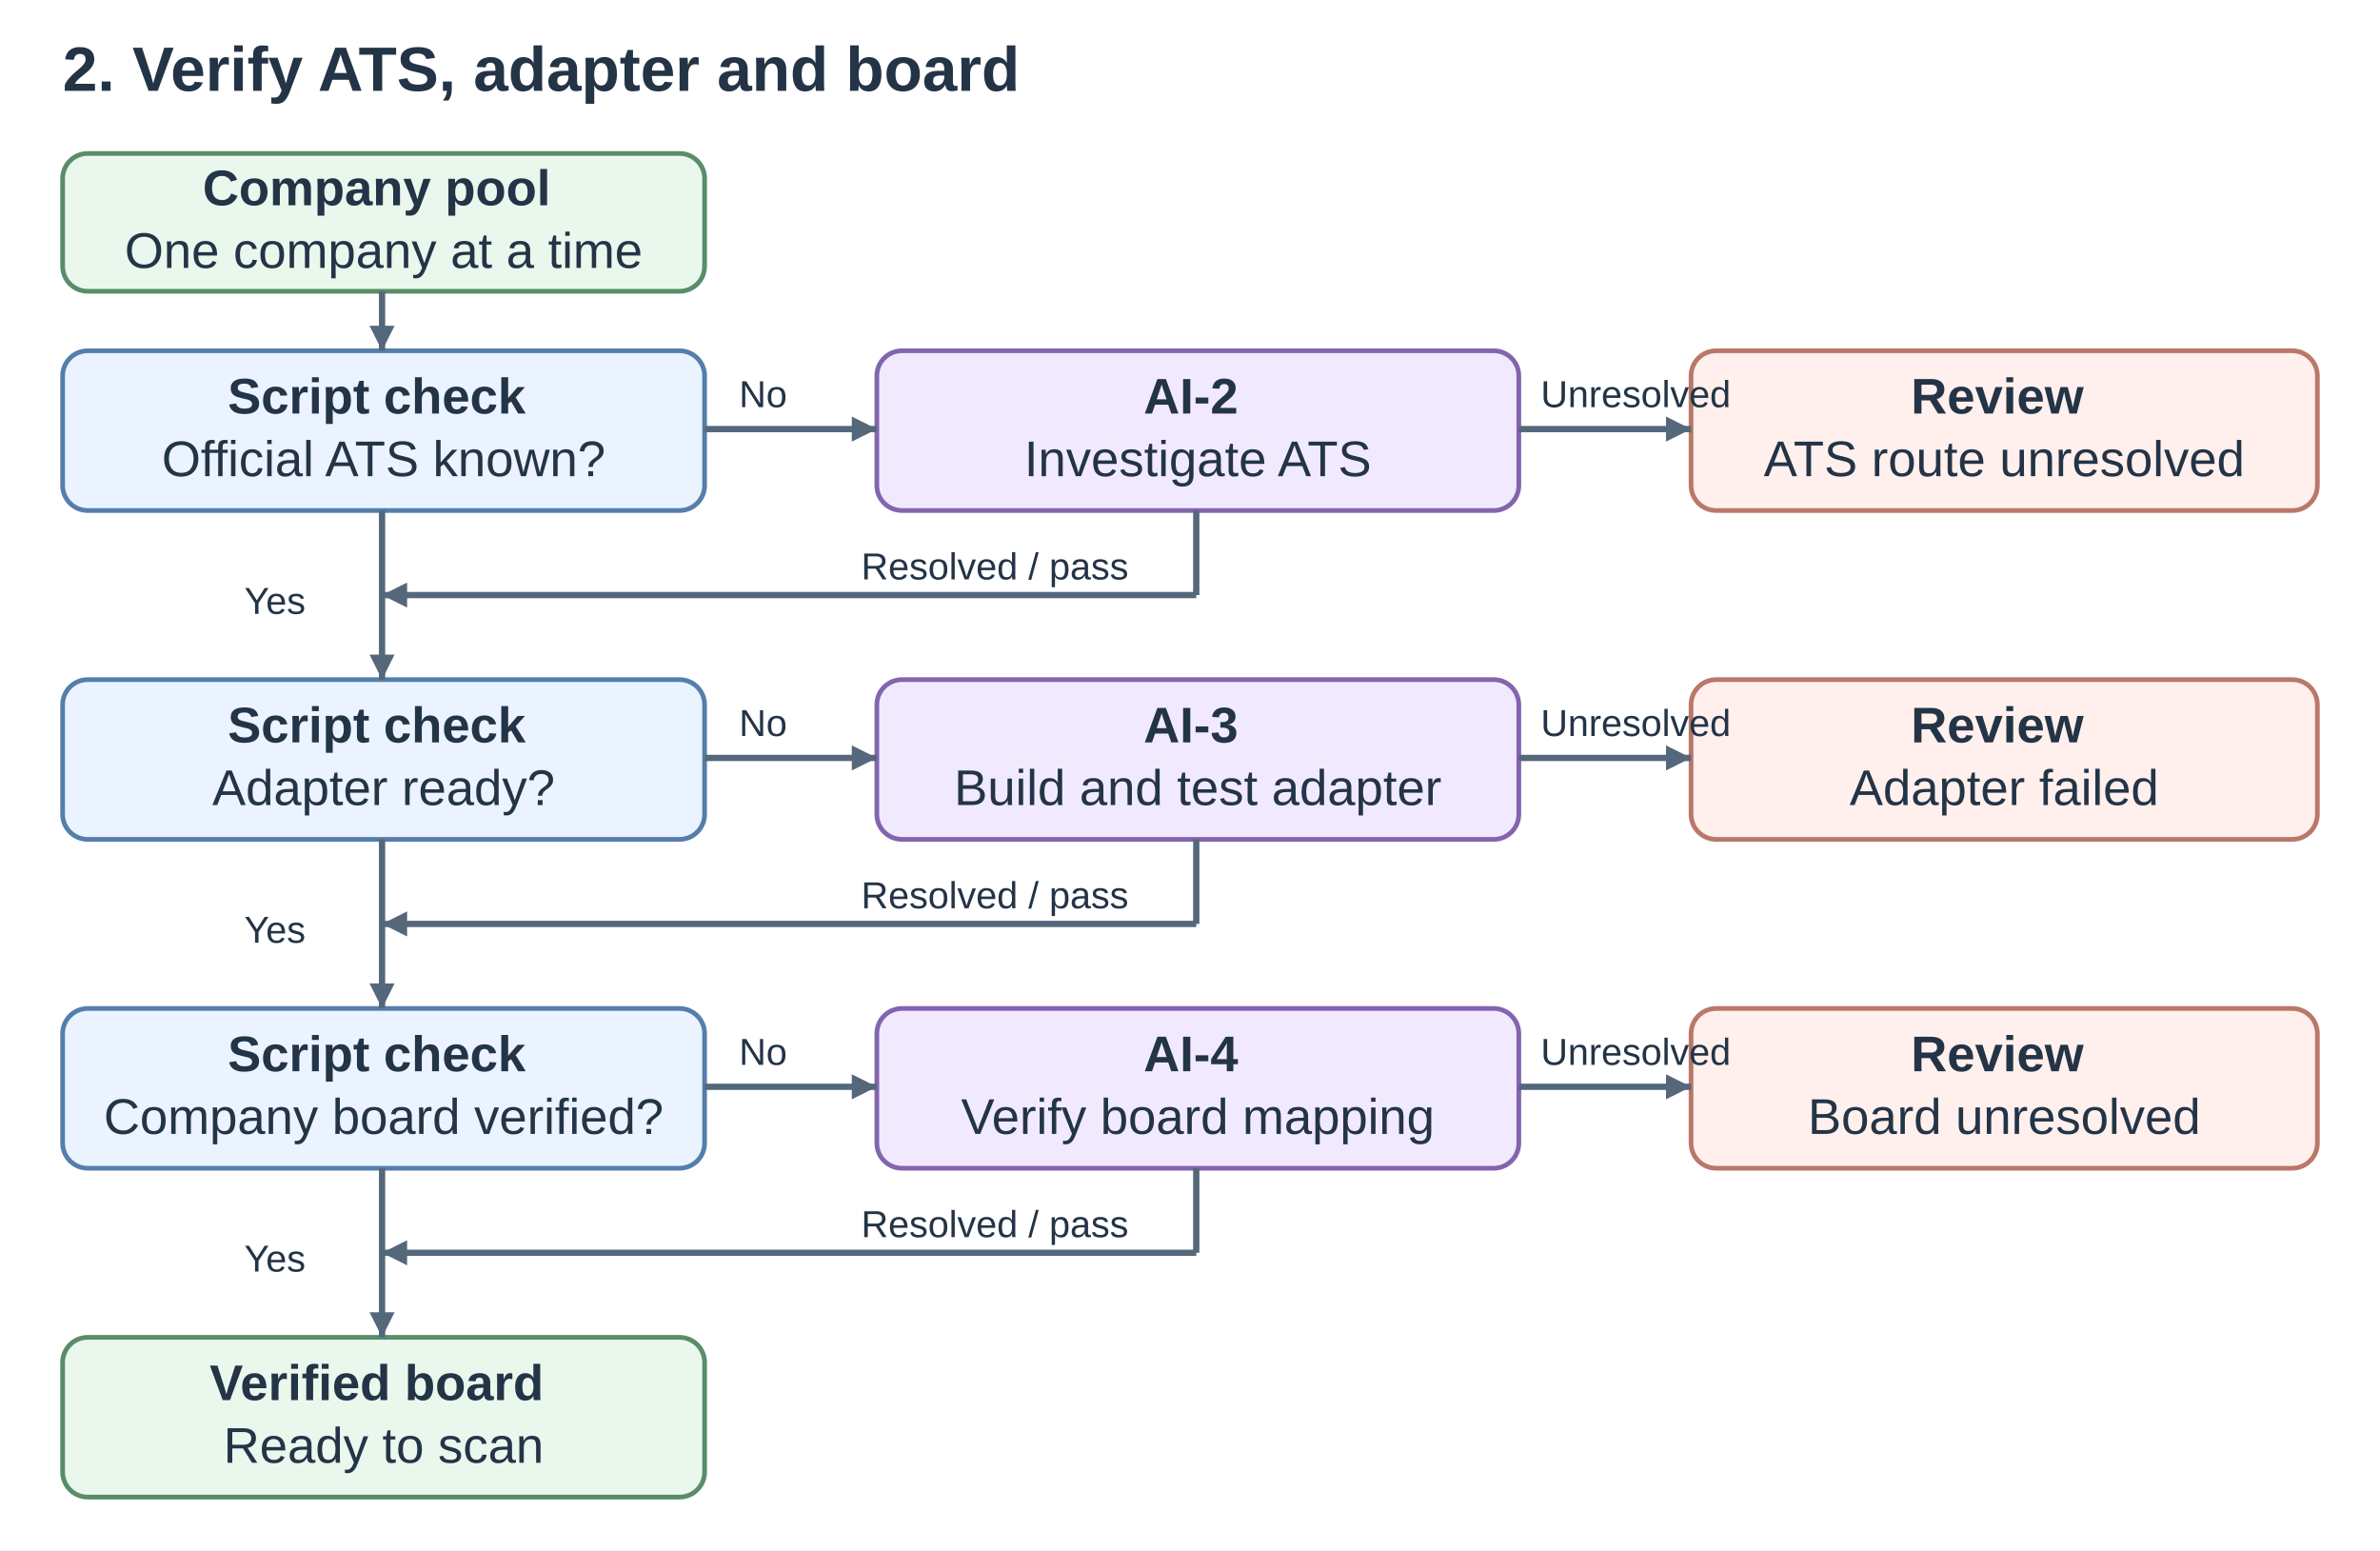
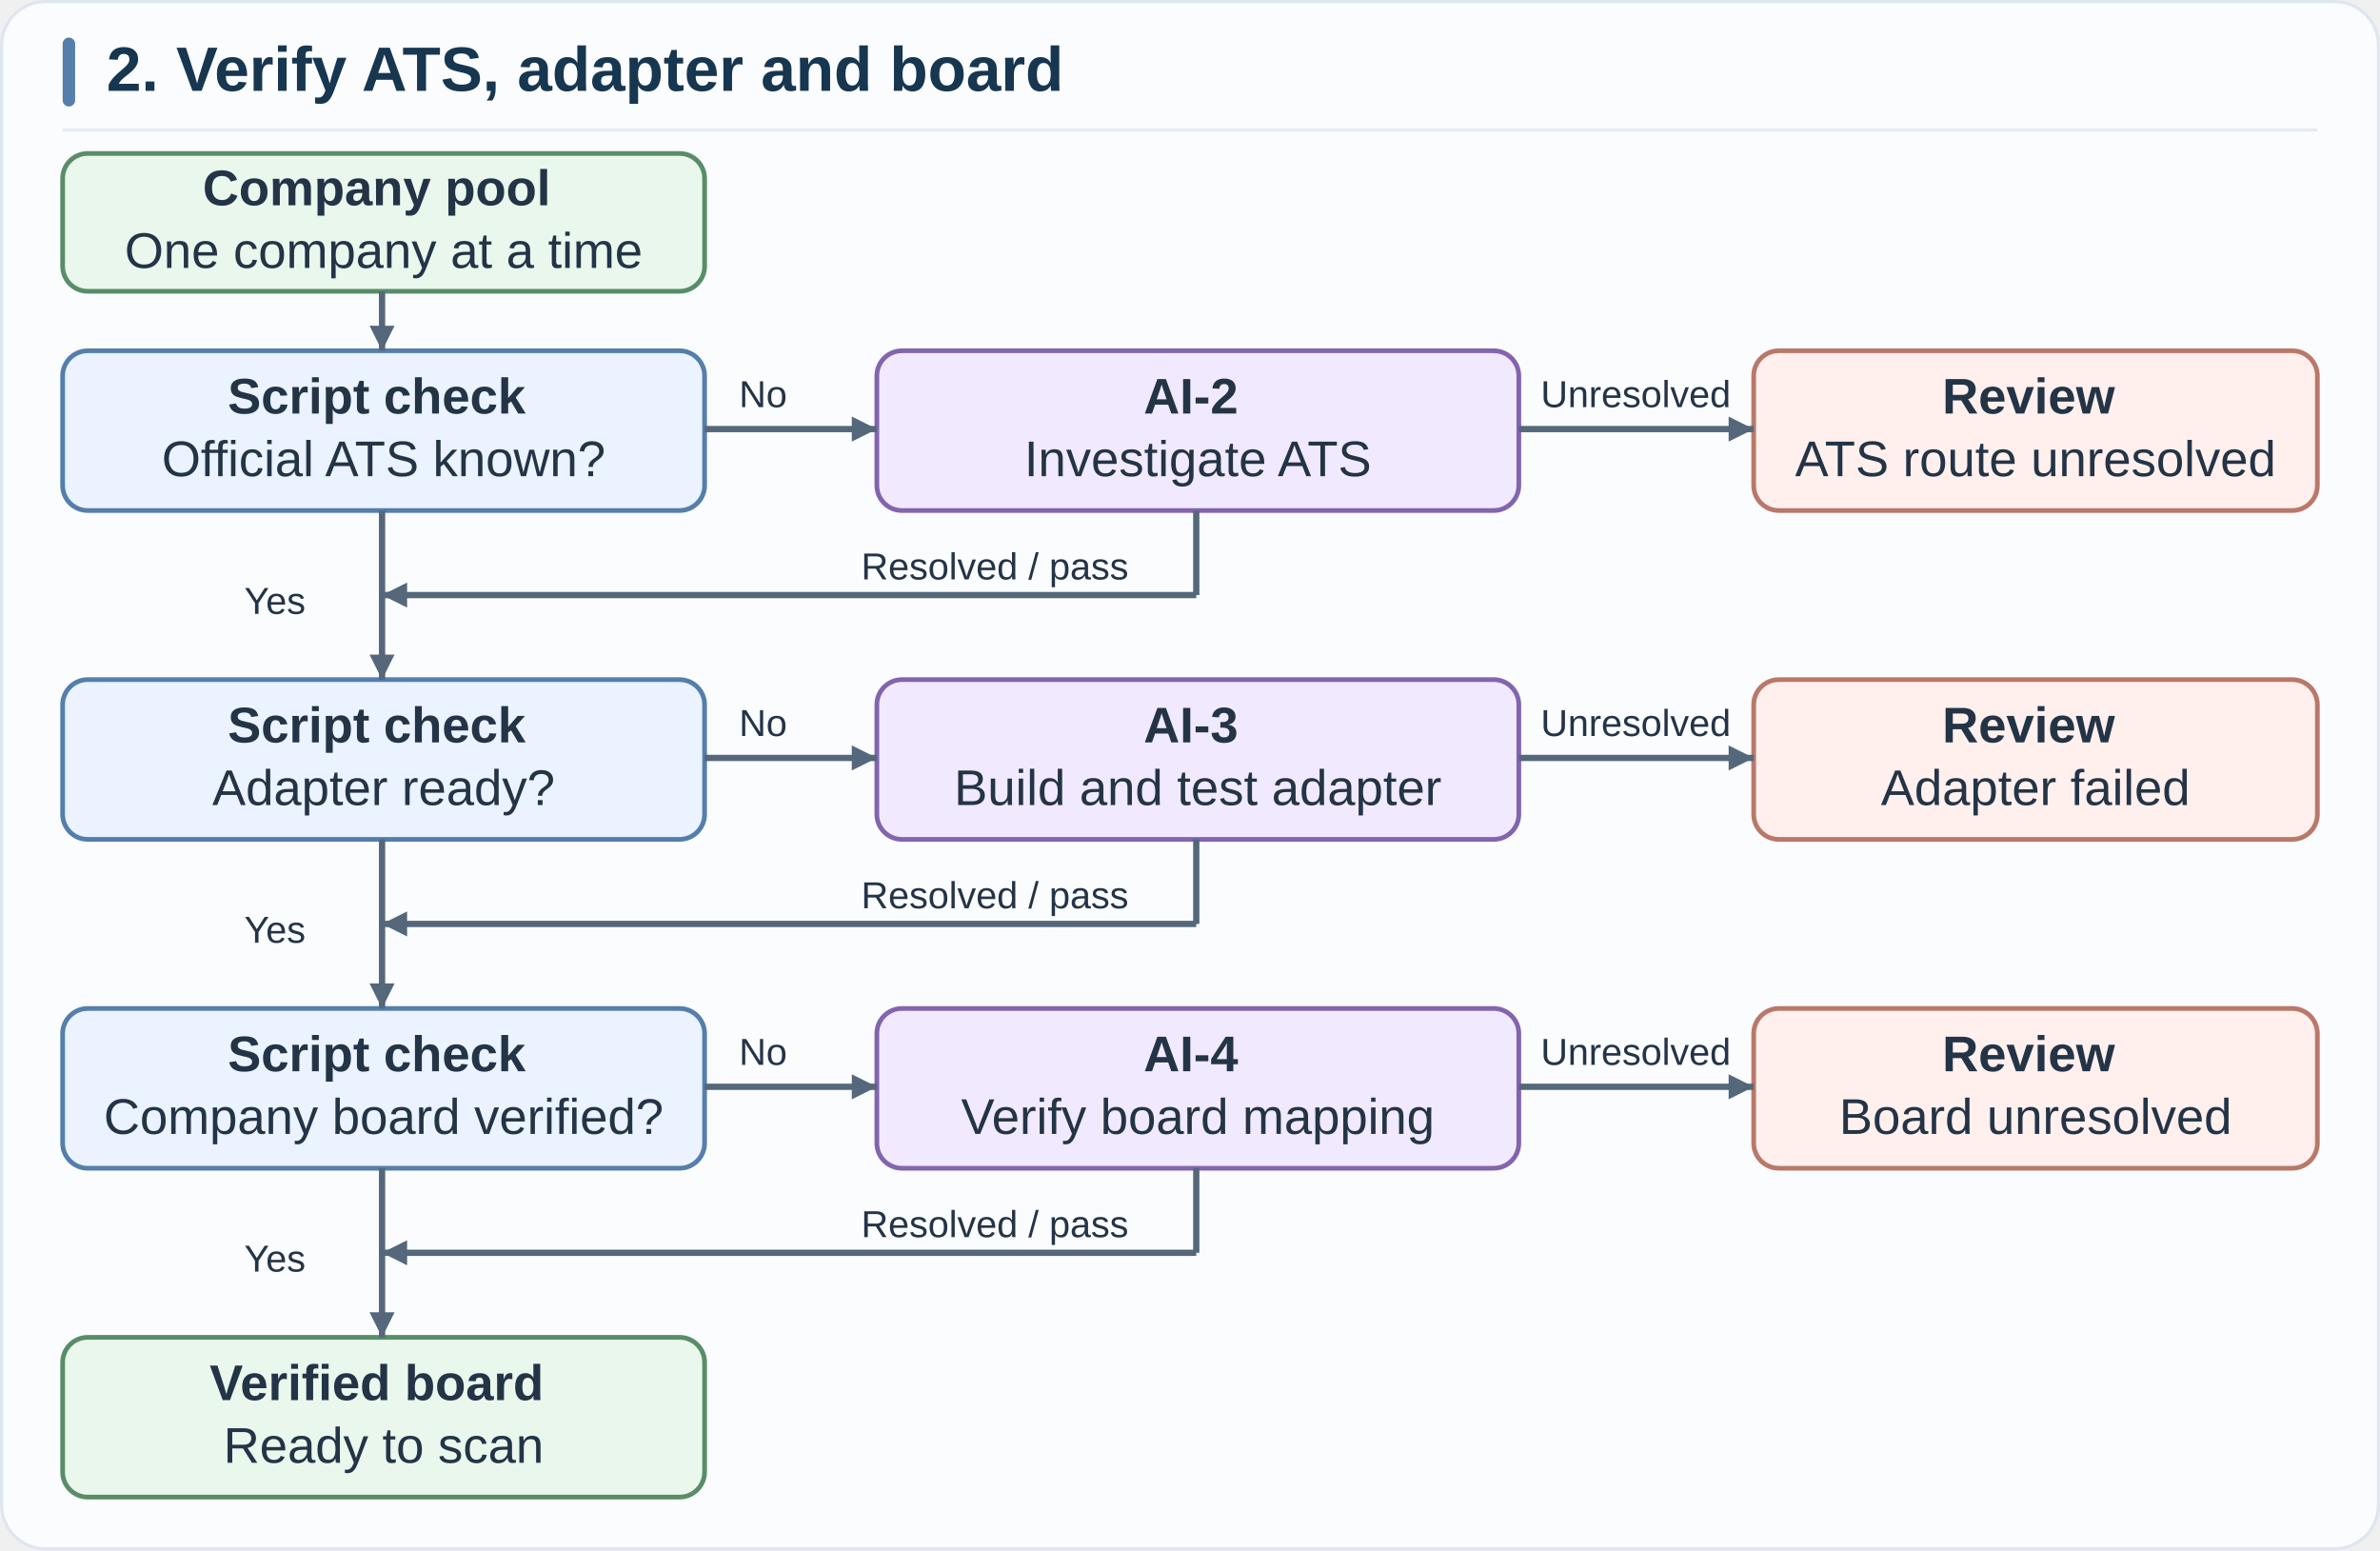
<svg xmlns="http://www.w3.org/2000/svg" width="760" height="495" viewBox="0 0 760 495" role="img" aria-label="2. Verify ATS, adapter and board">
  <style>
  text { font-family: -apple-system, BlinkMacSystemFont, "Segoe UI", Arial, sans-serif; fill: #243447; }
-   .title { font-size: 20px; font-weight: 700; }
+   .title { font-size: 20px; font-weight: 700; fill: #173650; }
</style>
-   <rect x="0" y="0" width="760" height="495" fill="#ffffff" />
-   <text class="title" x="20" y="29">2. Verify ATS, adapter and board</text>
+   <rect x="0.5" y="0.5" width="759" height="494" rx="14" fill="#fbfcfe" stroke="#dfe6ef" />
+   <rect x="20" y="12" width="4" height="22" rx="2" fill="#557eab" />
+   <rect x="20" y="41" width="720" height="1" fill="#e4eaf1" />
+   <text class="title" x="34" y="29">2. Verify ATS, adapter and board</text>
  <rect x="20" y="49" width="205" height="44" rx="8" fill="#eaf7ed" stroke="#598d68" stroke-width="1.5" />
  <text x="122.5" y="61.0" text-anchor="middle" dominant-baseline="middle" fill="#243447" font-family="Arial, sans-serif" font-size="16">
    <tspan x="122.5" dy="0" font-weight="700">Company pool</tspan>
    <tspan x="122.5" dy="20">One company at a time</tspan>
  </text>
  <rect x="20" y="112" width="205" height="51" rx="8" fill="#eaf3ff" stroke="#557eab" stroke-width="1.5" />
  <text x="122.5" y="127.5" text-anchor="middle" dominant-baseline="middle" fill="#243447" font-family="Arial, sans-serif" font-size="16">
    <tspan x="122.5" dy="0" font-weight="700">Script check</tspan>
    <tspan x="122.5" dy="20">Official ATS known?</tspan>
  </text>
  <rect x="280" y="112" width="205" height="51" rx="8" fill="#f1eaff" stroke="#8364ae" stroke-width="1.5" />
  <text x="382.5" y="127.5" text-anchor="middle" dominant-baseline="middle" fill="#243447" font-family="Arial, sans-serif" font-size="16">
    <tspan x="382.5" dy="0" font-weight="700">AI-2</tspan>
    <tspan x="382.5" dy="20">Investigate ATS</tspan>
  </text>
-   <rect x="540" y="112" width="200" height="51" rx="8" fill="#fff0ed" stroke="#b97869" stroke-width="1.5" />
-   <text x="640.0" y="127.5" text-anchor="middle" dominant-baseline="middle" fill="#243447" font-family="Arial, sans-serif" font-size="16">
-     <tspan x="640.0" dy="0" font-weight="700">Review</tspan>
-     <tspan x="640.0" dy="20">ATS route unresolved</tspan>
+   <rect x="560" y="112" width="180" height="51" rx="8" fill="#fff0ed" stroke="#b97869" stroke-width="1.5" />
+   <text x="650.0" y="127.5" text-anchor="middle" dominant-baseline="middle" fill="#243447" font-family="Arial, sans-serif" font-size="16">
+     <tspan x="650.0" dy="0" font-weight="700">Review</tspan>
+     <tspan x="650.0" dy="20">ATS route unresolved</tspan>
  </text>
  <rect x="20" y="217" width="205" height="51" rx="8" fill="#eaf3ff" stroke="#557eab" stroke-width="1.5" />
  <text x="122.5" y="232.5" text-anchor="middle" dominant-baseline="middle" fill="#243447" font-family="Arial, sans-serif" font-size="16">
    <tspan x="122.5" dy="0" font-weight="700">Script check</tspan>
    <tspan x="122.5" dy="20">Adapter ready?</tspan>
  </text>
  <rect x="280" y="217" width="205" height="51" rx="8" fill="#f1eaff" stroke="#8364ae" stroke-width="1.5" />
  <text x="382.5" y="232.5" text-anchor="middle" dominant-baseline="middle" fill="#243447" font-family="Arial, sans-serif" font-size="16">
    <tspan x="382.5" dy="0" font-weight="700">AI-3</tspan>
    <tspan x="382.5" dy="20">Build and test adapter</tspan>
  </text>
-   <rect x="540" y="217" width="200" height="51" rx="8" fill="#fff0ed" stroke="#b97869" stroke-width="1.5" />
-   <text x="640.0" y="232.5" text-anchor="middle" dominant-baseline="middle" fill="#243447" font-family="Arial, sans-serif" font-size="16">
-     <tspan x="640.0" dy="0" font-weight="700">Review</tspan>
-     <tspan x="640.0" dy="20">Adapter failed</tspan>
+   <rect x="560" y="217" width="180" height="51" rx="8" fill="#fff0ed" stroke="#b97869" stroke-width="1.5" />
+   <text x="650.0" y="232.5" text-anchor="middle" dominant-baseline="middle" fill="#243447" font-family="Arial, sans-serif" font-size="16">
+     <tspan x="650.0" dy="0" font-weight="700">Review</tspan>
+     <tspan x="650.0" dy="20">Adapter failed</tspan>
  </text>
  <rect x="20" y="322" width="205" height="51" rx="8" fill="#eaf3ff" stroke="#557eab" stroke-width="1.5" />
  <text x="122.5" y="337.5" text-anchor="middle" dominant-baseline="middle" fill="#243447" font-family="Arial, sans-serif" font-size="16">
    <tspan x="122.5" dy="0" font-weight="700">Script check</tspan>
    <tspan x="122.5" dy="20">Company board verified?</tspan>
  </text>
  <rect x="280" y="322" width="205" height="51" rx="8" fill="#f1eaff" stroke="#8364ae" stroke-width="1.5" />
  <text x="382.5" y="337.5" text-anchor="middle" dominant-baseline="middle" fill="#243447" font-family="Arial, sans-serif" font-size="16">
    <tspan x="382.5" dy="0" font-weight="700">AI-4</tspan>
    <tspan x="382.5" dy="20">Verify board mapping</tspan>
  </text>
-   <rect x="540" y="322" width="200" height="51" rx="8" fill="#fff0ed" stroke="#b97869" stroke-width="1.5" />
-   <text x="640.0" y="337.5" text-anchor="middle" dominant-baseline="middle" fill="#243447" font-family="Arial, sans-serif" font-size="16">
-     <tspan x="640.0" dy="0" font-weight="700">Review</tspan>
-     <tspan x="640.0" dy="20">Board unresolved</tspan>
+   <rect x="560" y="322" width="180" height="51" rx="8" fill="#fff0ed" stroke="#b97869" stroke-width="1.5" />
+   <text x="650.0" y="337.5" text-anchor="middle" dominant-baseline="middle" fill="#243447" font-family="Arial, sans-serif" font-size="16">
+     <tspan x="650.0" dy="0" font-weight="700">Review</tspan>
+     <tspan x="650.0" dy="20">Board unresolved</tspan>
  </text>
  <rect x="20" y="427" width="205" height="51" rx="8" fill="#eaf7ed" stroke="#598d68" stroke-width="1.5" />
  <text x="122.5" y="442.5" text-anchor="middle" dominant-baseline="middle" fill="#243447" font-family="Arial, sans-serif" font-size="16">
    <tspan x="122.5" dy="0" font-weight="700">Verified board</tspan>
    <tspan x="122.5" dy="20">Ready to scan</tspan>
  </text>
  <rect x="121.0" y="93.0" width="2" height="19.0" fill="#54677b" />
  <polygon points="122.0,112.0 118.0,104.0 126.0,104.0" fill="#54677b" />
  <rect x="225.0" y="136.0" width="55.0" height="2" fill="#54677b" />
  <polygon points="280.0,137.0 272.0,133.0 272.0,141.0" fill="#54677b" />
-   <rect x="485.0" y="136.0" width="55.0" height="2" fill="#54677b" />
-   <polygon points="540.0,137.0 532.0,133.0 532.0,141.0" fill="#54677b" />
+   <rect x="485.0" y="136.0" width="75.0" height="2" fill="#54677b" />
+   <polygon points="560.0,137.0 552.0,133.0 552.0,141.0" fill="#54677b" />
  <rect x="121.0" y="163.0" width="2" height="54.0" fill="#54677b" />
  <polygon points="122.0,217.0 118.0,209.0 126.0,209.0" fill="#54677b" />
  <rect x="381.0" y="163.0" width="2" height="27.0" fill="#54677b" />
  <rect x="122.0" y="189.0" width="260.0" height="2" fill="#54677b" />
  <polygon points="122.0,190.0 130.0,186.0 130.0,194.0" fill="#54677b" />
  <text x="236" y="130" text-anchor="start" fill="#536476" font-family="Arial, sans-serif" font-size="12">No</text>
  <text x="492" y="130" text-anchor="start" fill="#536476" font-family="Arial, sans-serif" font-size="12">Unresolved</text>
  <text x="78" y="196" text-anchor="start" fill="#536476" font-family="Arial, sans-serif" font-size="12">Yes</text>
  <text x="275" y="185" text-anchor="start" fill="#536476" font-family="Arial, sans-serif" font-size="12">Resolved / pass</text>
  <rect x="225.0" y="241.0" width="55.0" height="2" fill="#54677b" />
  <polygon points="280.0,242.0 272.0,238.0 272.0,246.0" fill="#54677b" />
-   <rect x="485.0" y="241.0" width="55.0" height="2" fill="#54677b" />
-   <polygon points="540.0,242.0 532.0,238.0 532.0,246.0" fill="#54677b" />
+   <rect x="485.0" y="241.0" width="75.0" height="2" fill="#54677b" />
+   <polygon points="560.0,242.0 552.0,238.0 552.0,246.0" fill="#54677b" />
  <rect x="121.0" y="268.0" width="2" height="54.0" fill="#54677b" />
  <polygon points="122.0,322.0 118.0,314.0 126.0,314.0" fill="#54677b" />
  <rect x="381.0" y="268.0" width="2" height="27.0" fill="#54677b" />
  <rect x="122.0" y="294.0" width="260.0" height="2" fill="#54677b" />
  <polygon points="122.0,295.0 130.0,291.0 130.0,299.0" fill="#54677b" />
  <text x="236" y="235" text-anchor="start" fill="#536476" font-family="Arial, sans-serif" font-size="12">No</text>
  <text x="492" y="235" text-anchor="start" fill="#536476" font-family="Arial, sans-serif" font-size="12">Unresolved</text>
  <text x="78" y="301" text-anchor="start" fill="#536476" font-family="Arial, sans-serif" font-size="12">Yes</text>
  <text x="275" y="290" text-anchor="start" fill="#536476" font-family="Arial, sans-serif" font-size="12">Resolved / pass</text>
  <rect x="225.0" y="346.0" width="55.0" height="2" fill="#54677b" />
  <polygon points="280.0,347.0 272.0,343.0 272.0,351.0" fill="#54677b" />
-   <rect x="485.0" y="346.0" width="55.0" height="2" fill="#54677b" />
-   <polygon points="540.0,347.0 532.0,343.0 532.0,351.0" fill="#54677b" />
+   <rect x="485.0" y="346.0" width="75.0" height="2" fill="#54677b" />
+   <polygon points="560.0,347.0 552.0,343.0 552.0,351.0" fill="#54677b" />
  <rect x="121.0" y="373.0" width="2" height="54.0" fill="#54677b" />
  <polygon points="122.0,427.0 118.0,419.0 126.0,419.0" fill="#54677b" />
  <rect x="381.0" y="373.0" width="2" height="27.0" fill="#54677b" />
  <rect x="122.0" y="399.0" width="260.0" height="2" fill="#54677b" />
  <polygon points="122.0,400.0 130.0,396.0 130.0,404.0" fill="#54677b" />
  <text x="236" y="340" text-anchor="start" fill="#536476" font-family="Arial, sans-serif" font-size="12">No</text>
  <text x="492" y="340" text-anchor="start" fill="#536476" font-family="Arial, sans-serif" font-size="12">Unresolved</text>
  <text x="78" y="406" text-anchor="start" fill="#536476" font-family="Arial, sans-serif" font-size="12">Yes</text>
  <text x="275" y="395" text-anchor="start" fill="#536476" font-family="Arial, sans-serif" font-size="12">Resolved / pass</text>
</svg>
